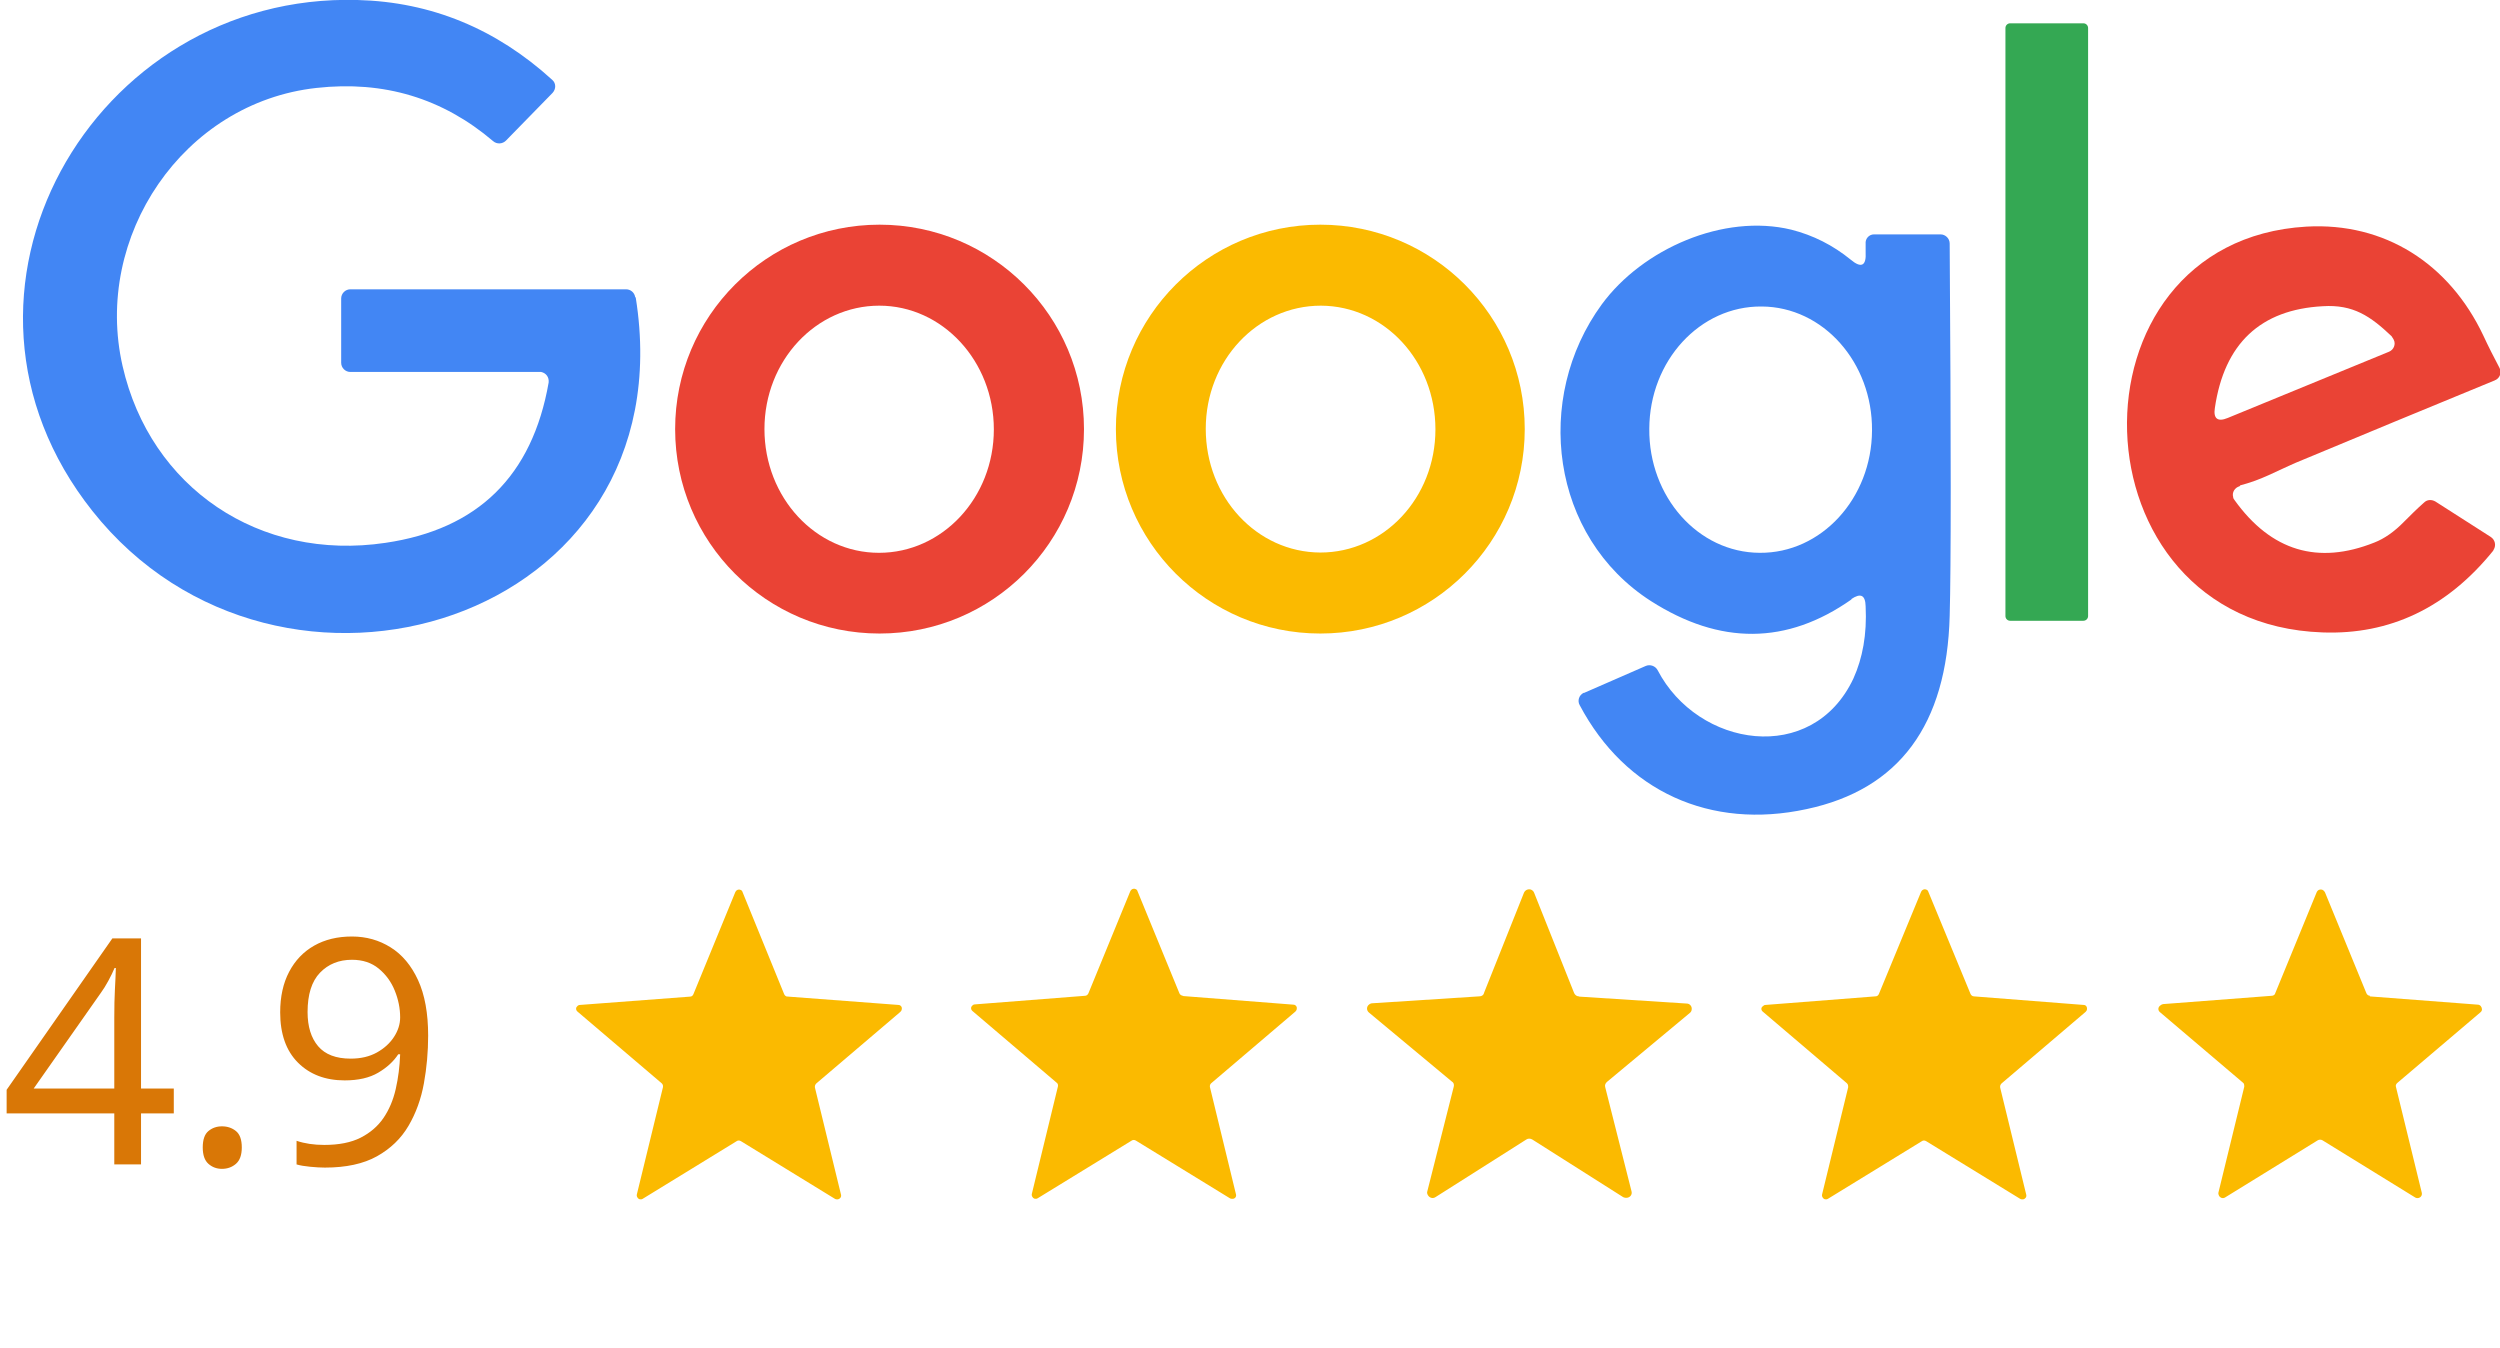
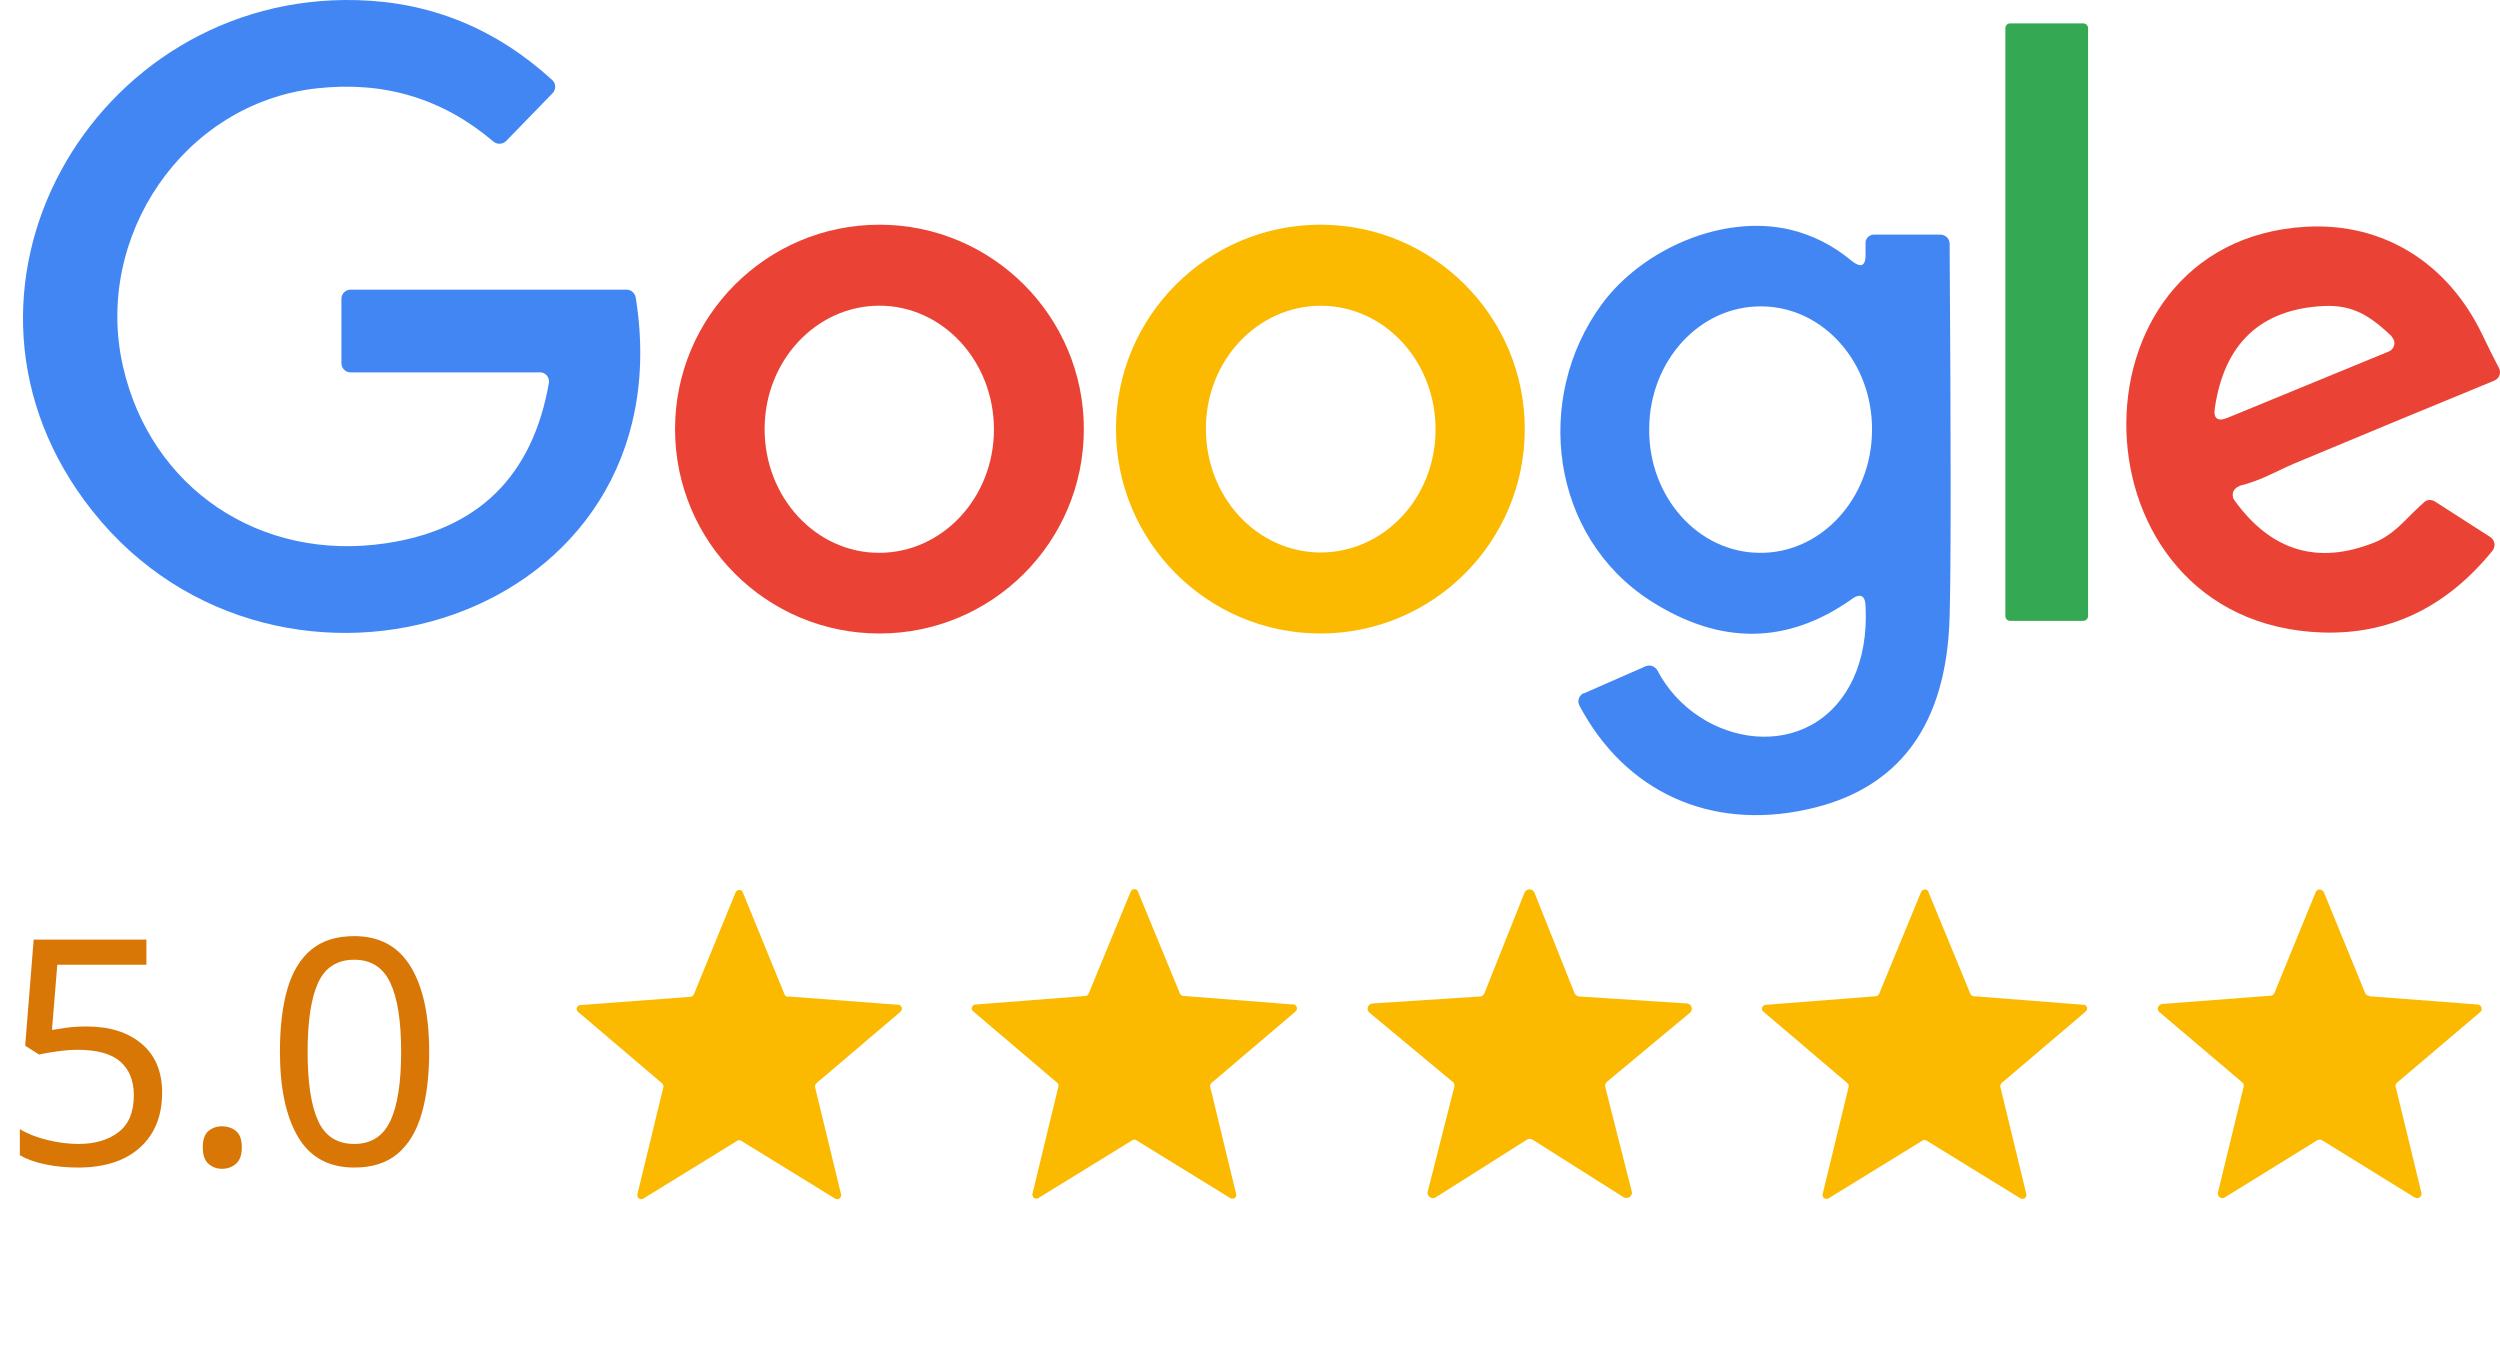
- <svg xmlns="http://www.w3.org/2000/svg" id="Layer_2" data-name="Layer 2" version="1.1" viewBox="0 0 901.3 485.9">
+ <svg xmlns="http://www.w3.org/2000/svg" id="Layer_2" data-name="Layer 2" viewBox="0 0 901.31 485.86">
  <defs>
    <style>
-       .cls-1, .cls-2 {
-         isolation: isolate;
+       .cls-1 {
+         fill: #d97706;
+         font-family: Poppins-Medium, Poppins;
+         font-size: 113.52px;
+         font-weight: 500;
      }

      .cls-2 {
-         fill: #d97706;
-         font-family: Poppins-Medium, Poppins;
-         font-size: 113.5px;
-         font-weight: 500;
+         fill: #fbba00;
+       }
+ 
+       .cls-2, .cls-3, .cls-4, .cls-5 {
+         stroke-width: 0px;
      }

      .cls-3 {
-         fill: #fbba00;
-       }
- 
-       .cls-3, .cls-4, .cls-5, .cls-6 {
-         stroke-width: 0px;
+         fill: #34a853;
      }

      .cls-4 {
-         fill: #34a853;
+         fill: #ea4335;
      }

      .cls-5 {
-         fill: #ea4335;
-       }
- 
-       .cls-6 {
        fill: #4286f4;
      }
    </style>
  </defs>
-   <g id="Layer_2-2" data-name="Layer 2-2">
+   <g id="Layer_2-2" data-name="Layer 2">
    <g id="Layer_1-2" data-name="Layer 1-2">
      <g>
-         <path class="cls-6" d="M229.2,107.3c18.7,117.3-128.6,161.8-195.9,76.9C-29,105.7,33.4-2.7,128.9,0c26.6.7,50,10.4,70.2,28.8,1.4,1.2,1.4,3.3.1,4.7h0l-16.8,17.2c-1.2,1.2-3.2,1.4-4.6.2-18.2-15.5-39.4-21.9-63.7-19.2-48.1,5.3-80.6,53.6-69.9,100.3,10,43.8,49.3,70.5,94.8,63.7,33.3-4.9,52.9-24.1,58.8-57.8.2-1.9-.9-3.4-2.7-3.8h-68.8c-1.8,0-3.3-1.5-3.3-3.3v-23.2c0-1.8,1.5-3.3,3.3-3.3h99.4c1.6,0,3,1.1,3.3,2.8h0Z" />
-         <rect class="cls-4" x="723" y="8.4" width="29.8" height="215.4" rx="1.7" ry="1.7" />
-         <path class="cls-5" d="M390.8,154.7c0,40.8-33,73.7-73.7,73.7h0c-40.8,0-73.7-33-73.7-73.7s33-73.7,73.7-73.7,73.7,33,73.7,73.7ZM316.9,199.3c22.8,0,41.4-19.8,41.4-44.5h0c0-24.6-18.5-44.6-41.3-44.6h0c-22.8,0-41.4,19.8-41.4,44.5s18.5,44.6,41.3,44.6h0Z" />
-         <path class="cls-3" d="M549.7,154.7c0,40.7-33,73.7-73.7,73.7s-73.7-33-73.7-73.7,33-73.7,73.7-73.7,73.7,33,73.7,73.7ZM476,199.2c22.9,0,41.5-19.7,41.5-44.4s-18.4-44.5-41.3-44.6h0c-22.9,0-41.5,19.7-41.5,44.4s18.4,44.5,41.3,44.6h0Z" />
-         <path class="cls-6" d="M667.5,216.1c-23.3,16.4-47.4,16.5-72.3.6-36.2-23.2-42.5-73.1-17.7-107,14.7-20,43.9-32.8,68.3-26.9,7.9,2,15,5.6,21.4,10.8,3.8,3.2,5.7,2.3,5.4-2.7v-3c-.2-1.8,1.2-3.4,3-3.4h24c1.8,0,3.3,1.5,3.3,3.3.5,72.2.5,116.9,0,134.2-1,39.3-18.2,62.6-51.6,69.7-34.6,7.5-65.3-6.3-81.8-37.5-.9-1.6-.2-3.6,1.4-4.4h.2l22.2-9.7c1.6-.7,3.5,0,4.3,1.5,14.5,27.9,55.8,34.5,70.6,3,3.3-7.3,4.9-15.9,4.4-26-.1-4.1-1.8-4.9-5.2-2.6h.1,0ZM634.4,199.3c22.2.2,40.4-19.6,40.5-44.1.2-24.5-17.6-44.6-39.8-44.7-22.2-.2-40.4,19.5-40.5,44.1-.2,24.5,17.6,44.6,39.8,44.7h0Z" />
-         <path class="cls-5" d="M807.4,175.3c-1.7.5-2.8,2.2-2.3,3.9,0,.4.2.7.5,1.1,13.2,18.4,30.1,23.4,50.4,15.3,3.6-1.4,7.2-3.9,10.7-7.5,2.3-2.3,4.7-4.7,7.2-6.9,1.1-1.1,2.7-1.2,4.1-.4l20,12.8c1.5,1,2,3,1,4.6,0,0-.1.2-.2.4-16.6,20.5-37.2,30.3-61.5,29.4-91.4-3.2-94.5-141.1-5.8-146.3,28.2-1.6,51.5,13.3,63.8,39.3,1.8,3.9,3.8,7.8,5.8,11.6.9,1.6.2,3.6-1.4,4.4,0,0-.2,0-.2.1-24,9.9-48.1,19.8-72,29.8-.1,0-3.3,1.5-9.6,4.4-3.5,1.6-6.9,2.8-10.3,3.7h0c0,.1,0,.1,0,.1ZM862.2,121.2c-7.6-7.2-13.8-11.5-24.8-10.8-22.4,1.2-35.5,13.4-38.9,36.7-.6,3.8,1,5.1,4.6,3.6l58.2-23.9c1.7-.7,2.5-2.7,1.7-4.3-.2-.4-.5-.9-.7-1.1h0q0-.1,0-.1Z" />
+         <path class="cls-5" d="M229.2,107.26c18.73,117.31-128.65,161.8-195.93,76.89C-28.96,105.66,33.39-2.66,128.89.05c26.62.74,50.03,10.35,70.24,28.84,1.36,1.23,1.36,3.33.12,4.68h0l-16.76,17.25c-1.23,1.23-3.2,1.36-4.56.25-18.24-15.53-39.43-21.93-63.71-19.22-48.06,5.3-80.59,53.6-69.87,100.31,9.98,43.75,49.29,70.49,94.76,63.71,33.27-4.93,52.87-24.15,58.78-57.79.25-1.85-.86-3.45-2.71-3.82h-68.76c-1.85,0-3.33-1.48-3.33-3.33v-23.17c0-1.85,1.48-3.33,3.33-3.33h99.45c1.6,0,2.96,1.11,3.33,2.83h0Z" />
+         <rect class="cls-3" x="722.98" y="8.43" width="29.82" height="215.4" rx="1.73" ry="1.73" />
+         <path class="cls-4" d="M390.75,154.7c0,40.79-33.03,73.69-73.69,73.69h0c-40.79,0-73.69-33.03-73.69-73.69s33.03-73.69,73.69-73.69,73.69,33.03,73.69,73.69ZM316.94,199.31c22.8,0,41.4-19.84,41.4-44.49h0c0-24.65-18.48-44.61-41.28-44.61h0c-22.8,0-41.4,19.84-41.4,44.49s18.48,44.61,41.28,44.61h0Z" />
+         <path class="cls-2" d="M549.72,154.7c0,40.67-33.03,73.69-73.69,73.69s-73.69-33.03-73.69-73.69,33.03-73.69,73.69-73.69,73.69,33.03,73.69,73.69ZM476.03,199.19c22.92,0,41.53-19.72,41.53-44.36s-18.36-44.49-41.28-44.61h0c-22.92,0-41.53,19.72-41.53,44.36s18.36,44.49,41.28,44.61h0Z" />
+         <path class="cls-5" d="M667.52,216.07c-23.29,16.39-47.44,16.51-72.34.62-36.23-23.17-42.51-73.07-17.74-106.96,14.66-19.96,43.87-32.78,68.27-26.86,7.89,1.97,15.03,5.55,21.44,10.84,3.82,3.2,5.67,2.34,5.42-2.71v-2.96c-.25-1.85,1.23-3.45,2.96-3.45h24.03c1.85,0,3.33,1.48,3.33,3.33.49,72.21.49,116.94,0,134.2-.99,39.31-18.24,62.6-51.63,69.75-34.63,7.52-65.31-6.28-81.82-37.46-.86-1.6-.25-3.57,1.36-4.44h.25l22.18-9.74c1.6-.74,3.45,0,4.31,1.48,14.54,27.85,55.82,34.5,70.61,2.96,3.33-7.27,4.93-15.9,4.44-26-.12-4.07-1.85-4.93-5.18-2.59h.12ZM634.37,199.31c22.18.25,40.42-19.59,40.54-44.12.25-24.52-17.62-44.61-39.8-44.73-22.18-.25-40.42,19.47-40.54,44.12-.25,24.52,17.62,44.61,39.8,44.73h0Z" />
+         <path class="cls-4" d="M807.39,175.28c-1.73.49-2.83,2.22-2.34,3.94,0,.37.25.74.49,1.11,13.19,18.36,30.07,23.41,50.4,15.28,3.57-1.36,7.15-3.94,10.72-7.52,2.34-2.34,4.68-4.68,7.15-6.9,1.11-1.11,2.71-1.23,4.07-.37l19.96,12.82c1.48.99,1.97,2.96.99,4.56,0,0-.12.25-.25.37-16.64,20.46-37.22,30.31-61.49,29.45-91.44-3.2-94.52-141.1-5.79-146.27,28.22-1.6,51.51,13.31,63.83,39.31,1.85,3.94,3.82,7.76,5.79,11.58.86,1.6.25,3.57-1.36,4.44,0,0-.25,0-.25.12-24.03,9.86-48.06,19.84-71.97,29.82-.12,0-3.33,1.48-9.61,4.44-3.45,1.6-6.9,2.83-10.35,3.7h0v.12ZM862.22,121.18c-7.64-7.15-13.8-11.46-24.77-10.84-22.43,1.23-35.49,13.43-38.94,36.72-.62,3.82.99,5.05,4.56,3.57l58.16-23.91c1.73-.74,2.46-2.71,1.73-4.31-.25-.37-.49-.86-.74-1.11h0v-.12Z" />
      </g>
    </g>
-     <path class="cls-3" d="M284.2,359.3l39.7,3c.8,0,1.4.8,1.2,1.5,0,.4-.2.7-.5,1l-30.3,25.8c-.4.4-.6.9-.5,1.5l9.4,38.6c.2.8-.3,1.5-1.1,1.7-.4,0-.8,0-1.1-.2l-33.9-20.8c-.5-.3-1.1-.3-1.5,0l-33.9,20.8c-.7.4-1.5.2-1.9-.5-.2-.3-.3-.7-.2-1.1l9.4-38.6c.1-.5,0-1.1-.5-1.5l-30.3-25.8c-.6-.5-.7-1.4-.1-1.9.2-.3.6-.5,1-.5l39.7-3c.6,0,1-.4,1.2-.9l15.1-36.8c.3-.7,1.1-1.1,1.8-.8.4.1.7.4.8.8l15,36.8c.2.5.7.9,1.2.9h.1c0-.1,0-.1,0-.1ZM426.6,359.1l39.7,3.1c.8,0,1.4.8,1.2,1.5,0,.4-.2.7-.5,1l-30.3,25.8c-.4.3-.6.9-.5,1.4l9.4,38.7c.2.8-.3,1.5-1.1,1.6-.4,0-.8,0-1.1-.2l-33.9-20.8c-.5-.3-1.1-.3-1.5,0l-33.9,20.8c-.7.4-1.5.2-1.9-.5-.2-.3-.3-.7-.2-1.1l9.4-38.7c.1-.5,0-1.1-.5-1.4l-30.3-25.8c-.6-.5-.7-1.4-.1-1.9.2-.3.6-.5,1-.5l39.7-3.1c.5,0,1-.4,1.2-.9l15.1-36.8c.3-.7,1.1-1.1,1.8-.8.4.1.7.4.8.8l15.1,36.8c.2.5.7.8,1.2.9h.1,0ZM569.4,359.3l38.7,2.5c1.1,0,1.9,1,1.8,2,0,.6-.3,1.1-.7,1.4l-29.8,24.8c-.6.5-.9,1.2-.7,1.9l9.5,37.6c.3,1.1-.4,2.1-1.5,2.3-.5.1-1.1,0-1.5-.2l-32.8-20.8c-.7-.4-1.5-.4-2.1,0l-32.8,20.8c-.9.6-2.1.3-2.7-.7-.3-.5-.4-1-.2-1.5l9.5-37.6c.2-.8,0-1.5-.7-1.9l-29.8-24.8c-.9-.7-1-1.9-.3-2.7.4-.4.9-.7,1.4-.7l38.7-2.5c.8,0,1.5-.5,1.6-1.2l14.4-36.1c.4-1,1.5-1.5,2.5-1.2.5.2,1,.6,1.2,1.2l14.4,36.1c.3.7,1,1.2,1.6,1.2h.1ZM711.5,359.2l39.7,3.1c.8,0,1.3.7,1.2,1.5,0,.4-.2.7-.5,1l-30.3,25.8c-.4.4-.6.9-.5,1.5l9.4,38.6c.2.8-.3,1.5-1.1,1.7-.4,0-.8,0-1.1-.2l-33.9-20.8c-.5-.3-1.1-.3-1.5,0l-33.9,20.8c-.7.4-1.5.2-1.9-.5-.2-.3-.3-.7-.2-1.1l9.4-38.6c0-.5,0-1.1-.5-1.5l-30.3-25.8c-.6-.5-.7-1.4,0-1.9.3-.3.6-.5,1-.5l39.7-3.1c.6,0,1-.4,1.2-.9l15.2-36.8c.3-.7,1.1-1.1,1.8-.8.4.1.7.4.8.8l15.2,36.8c.2.5.7.9,1.2.9h0,0ZM854.1,359.2l39.2,3c.9,0,1.5.9,1.5,1.7,0,.4-.2.8-.6,1.1l-29.9,25.4c-.5.4-.7,1-.5,1.5l9.3,38.1c.2.9-.3,1.7-1.2,1.9-.4.1-.9,0-1.2-.2l-33.4-20.6c-.5-.3-1.2-.3-1.7,0l-33.4,20.6c-.8.5-1.7.2-2.2-.6-.2-.4-.3-.8-.2-1.2l9.3-38.1c0-.6,0-1.2-.5-1.5l-29.9-25.4c-.7-.6-.8-1.6,0-2.3.3-.3.7-.5,1.1-.6l39.2-3c.6,0,1.2-.4,1.3-1l14.9-36.3c.4-.9,1.2-1.2,2.1-.9.4.2.7.5.9.9l14.9,36.3c.2.6.8,1,1.3,1h0v.2h0Z" />
-     <g class="cls-1">
-       <text class="cls-2" transform="translate(0 419.8)">
-         <tspan x="0" y="0">4.9</tspan>
-       </text>
-     </g>
+     <path class="cls-2" d="M284.21,359.26l39.66,2.99c.77,0,1.35.77,1.25,1.54,0,.39-.19.68-.48.97l-30.3,25.77c-.39.39-.58.87-.48,1.45l9.36,38.6c.19.77-.29,1.54-1.06,1.74-.39,0-.77,0-1.06-.19l-33.87-20.84c-.48-.29-1.06-.29-1.45,0l-33.87,20.84c-.68.39-1.54.19-1.93-.48-.19-.29-.29-.68-.19-1.06l9.36-38.6c.1-.48,0-1.06-.48-1.45l-30.3-25.77c-.58-.48-.68-1.35-.1-1.93.19-.29.58-.48.97-.48l39.66-2.99c.58,0,.97-.39,1.25-.87l15.05-36.77c.29-.68,1.06-1.06,1.83-.77.39.1.68.39.77.77l15.05,36.77c.19.48.68.87,1.25.87l.1-.1ZM426.65,359.06l39.66,3.09c.77,0,1.35.77,1.25,1.54,0,.39-.19.68-.48.97l-30.3,25.77c-.39.29-.58.87-.48,1.35l9.36,38.7c.19.77-.29,1.54-1.06,1.64-.39,0-.77,0-1.06-.19l-33.87-20.84c-.48-.29-1.06-.29-1.45,0l-33.87,20.84c-.68.39-1.54.19-1.93-.48-.19-.29-.29-.68-.19-1.06l9.36-38.7c.1-.48,0-1.06-.48-1.35l-30.3-25.77c-.58-.48-.68-1.35-.1-1.93.19-.29.58-.48.97-.48l39.66-3.09c.48,0,.97-.39,1.16-.87l15.15-36.77c.29-.68,1.06-1.06,1.83-.77.39.1.68.39.77.77l15.15,36.77c.19.48.68.77,1.16.87h.1ZM569.38,359.26l38.7,2.51c1.06,0,1.93.97,1.83,2.03,0,.58-.29,1.06-.68,1.35l-29.82,24.8c-.58.48-.87,1.25-.68,1.93l9.55,37.64c.29,1.06-.39,2.12-1.45,2.32-.48.1-1.06,0-1.45-.19l-32.81-20.75c-.68-.39-1.45-.39-2.12,0l-32.81,20.75c-.87.58-2.12.29-2.7-.68-.29-.48-.39-.97-.19-1.45l9.55-37.64c.19-.77,0-1.45-.68-1.93l-29.82-24.8c-.87-.68-.97-1.93-.29-2.7.39-.39.87-.68,1.35-.68l38.7-2.51c.77,0,1.45-.48,1.64-1.25l14.38-36.09c.39-.97,1.54-1.54,2.51-1.16.48.19.97.58,1.16,1.16l14.38,36.09c.29.68.97,1.16,1.64,1.25h.1ZM711.53,359.16l39.66,3.09c.77,0,1.35.68,1.25,1.45,0,.39-.19.68-.48.97l-30.3,25.77c-.39.39-.58.87-.48,1.45l9.36,38.6c.19.77-.29,1.54-1.06,1.74-.39,0-.77,0-1.06-.19l-33.87-20.84c-.48-.29-1.06-.29-1.45,0l-33.87,20.84c-.68.39-1.54.19-1.93-.48-.19-.29-.29-.68-.19-1.06l9.36-38.6c.1-.48,0-1.06-.48-1.45l-30.3-25.77c-.58-.48-.68-1.35-.1-1.93.29-.29.58-.48.97-.48l39.66-3.09c.58,0,.97-.39,1.25-.87l15.15-36.77c.29-.68,1.06-1.06,1.83-.77.39.1.68.39.77.77l15.15,36.77c.19.48.68.87,1.25.87h-.1ZM854.06,359.16l39.18,2.99c.87,0,1.54.87,1.45,1.74,0,.39-.19.77-.58,1.06l-29.92,25.38c-.48.39-.68.97-.48,1.54l9.26,38.12c.19.87-.29,1.74-1.16,1.93-.39.1-.87,0-1.25-.19l-33.39-20.65c-.48-.29-1.16-.29-1.74,0l-33.39,20.65c-.77.48-1.74.19-2.22-.58-.19-.39-.29-.77-.19-1.25l9.26-38.12c.1-.58,0-1.16-.48-1.54l-29.92-25.38c-.68-.58-.77-1.64-.1-2.32.29-.29.68-.48,1.06-.58l39.18-2.99c.58,0,1.16-.39,1.35-.97l14.86-36.29c.39-.87,1.25-1.25,2.12-.87.39.19.68.48.87.87l14.86,36.29c.19.58.77.97,1.35.97h0v.19Z" />
+     <text class="cls-1" transform="translate(0 419.79)">
+       <tspan x="0" y="0">5.0</tspan>
+     </text>
  </g>
</svg>
